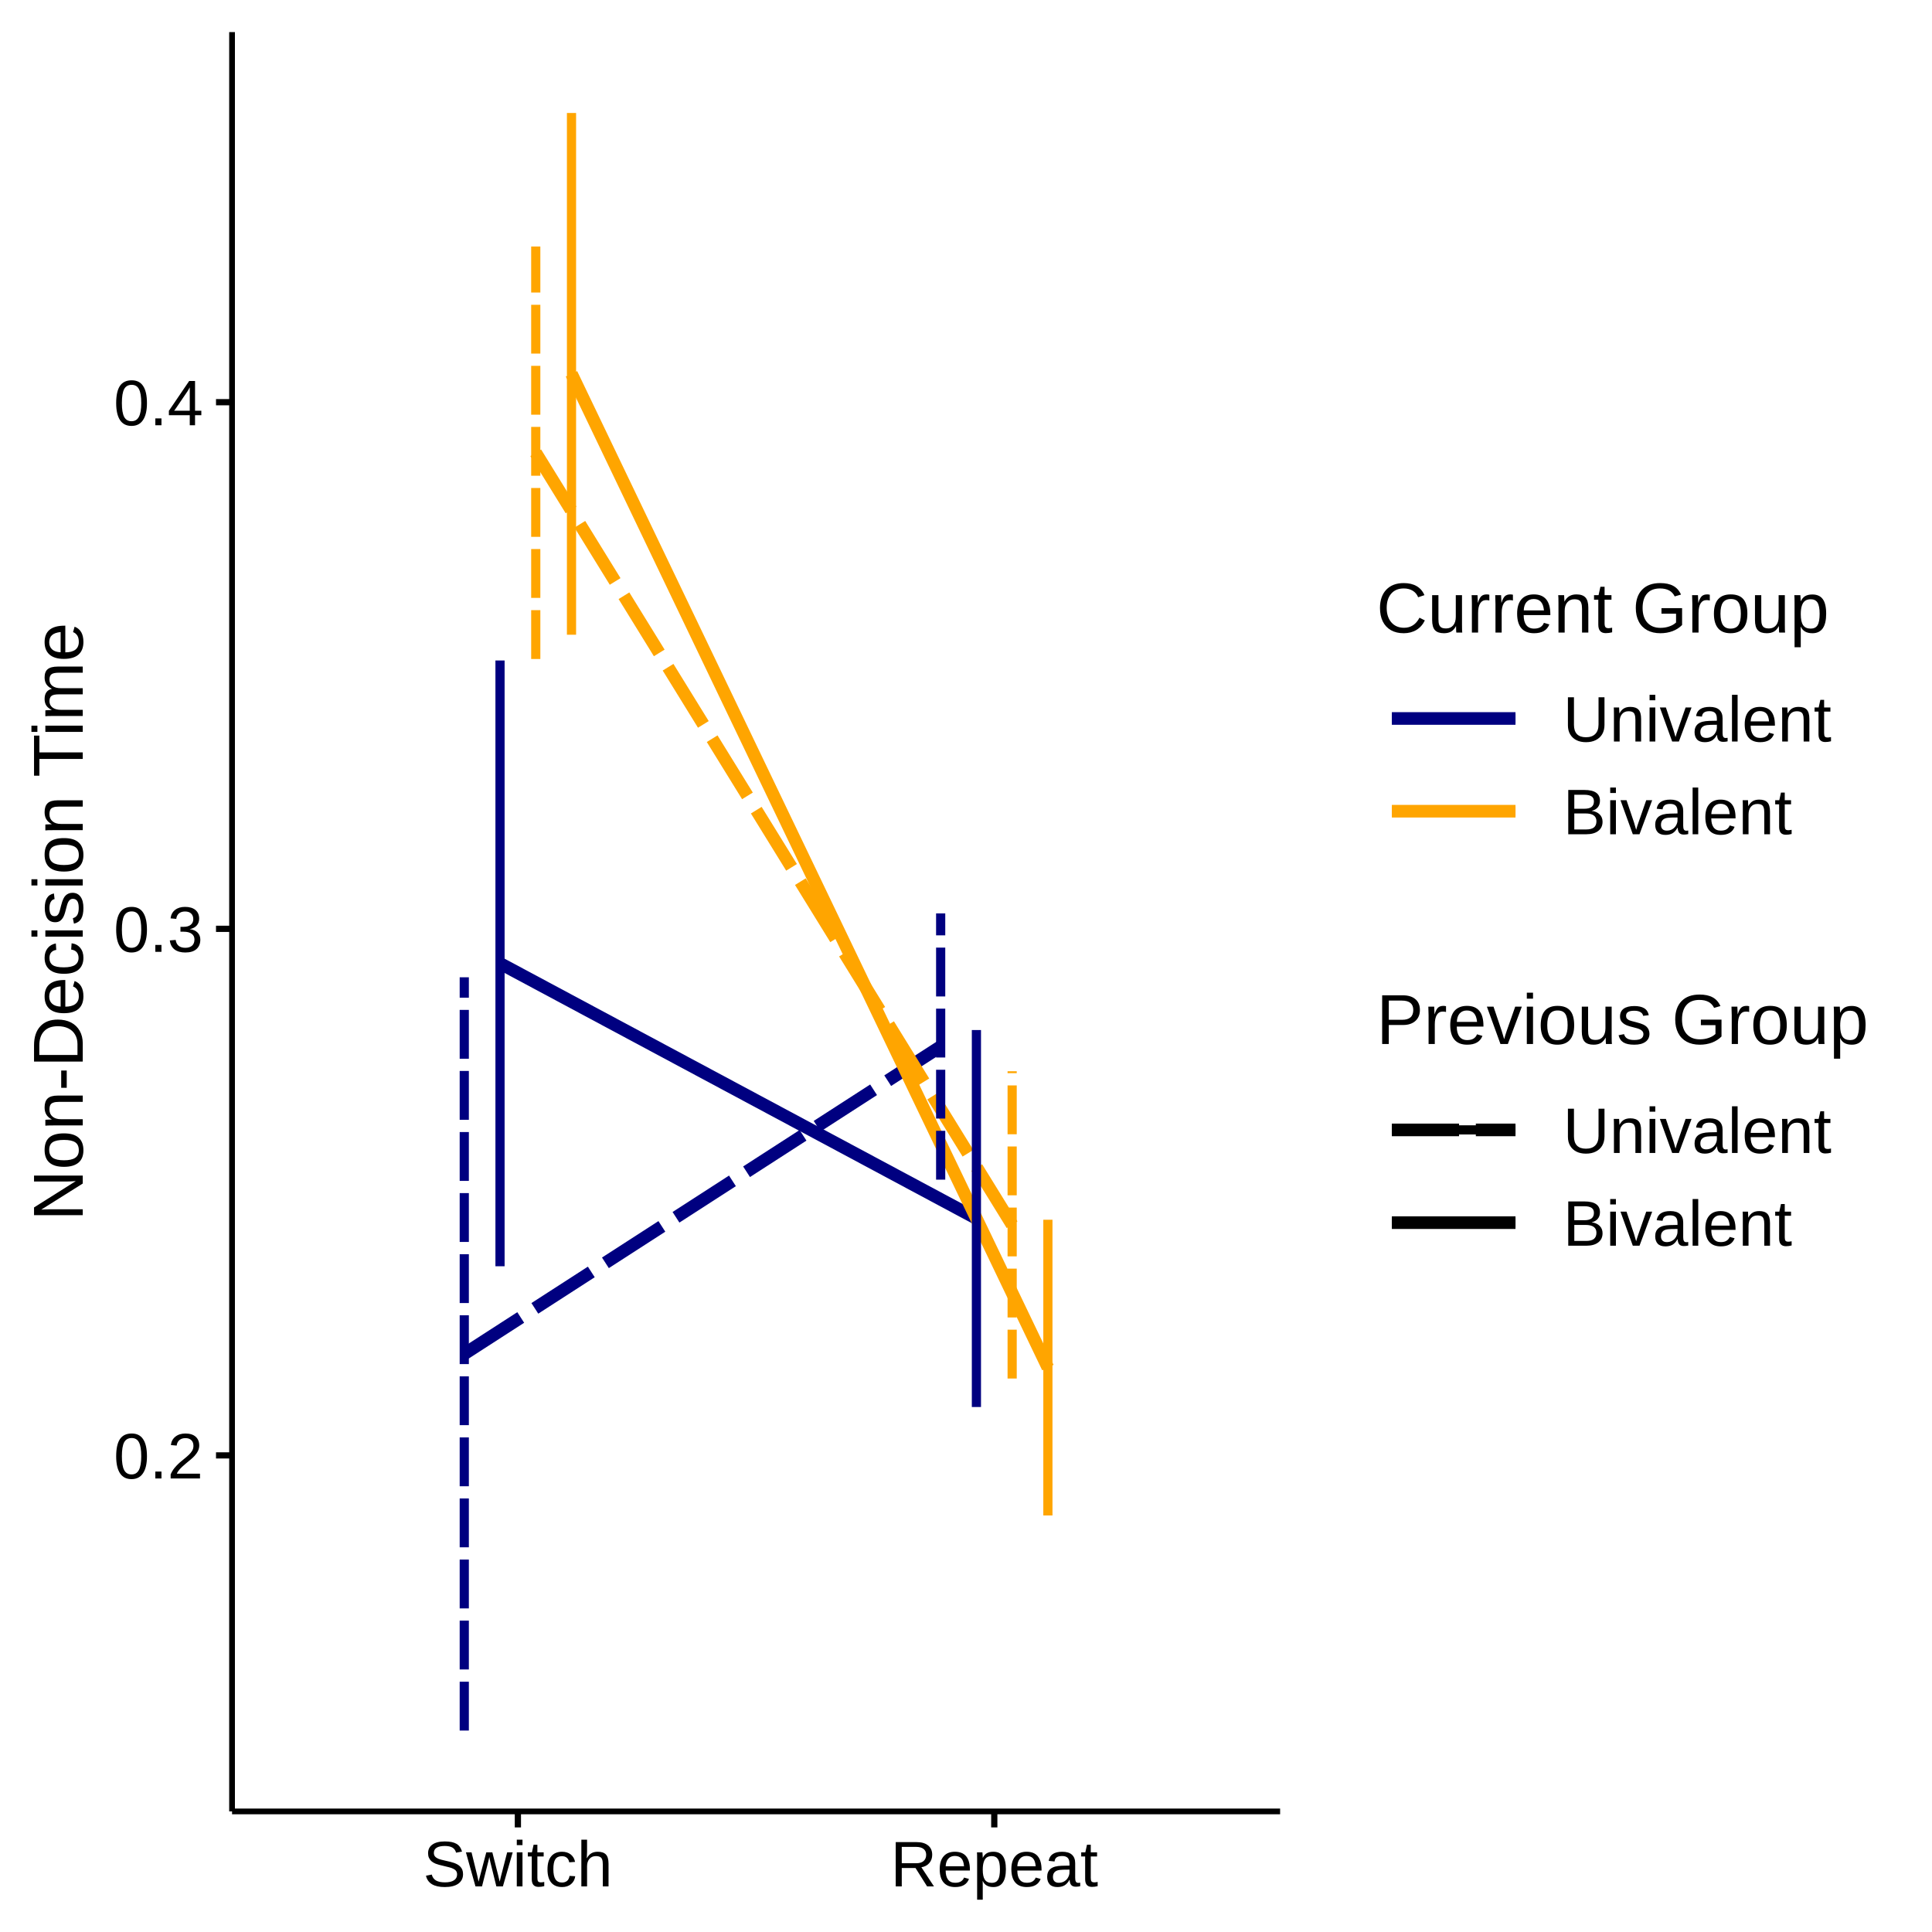
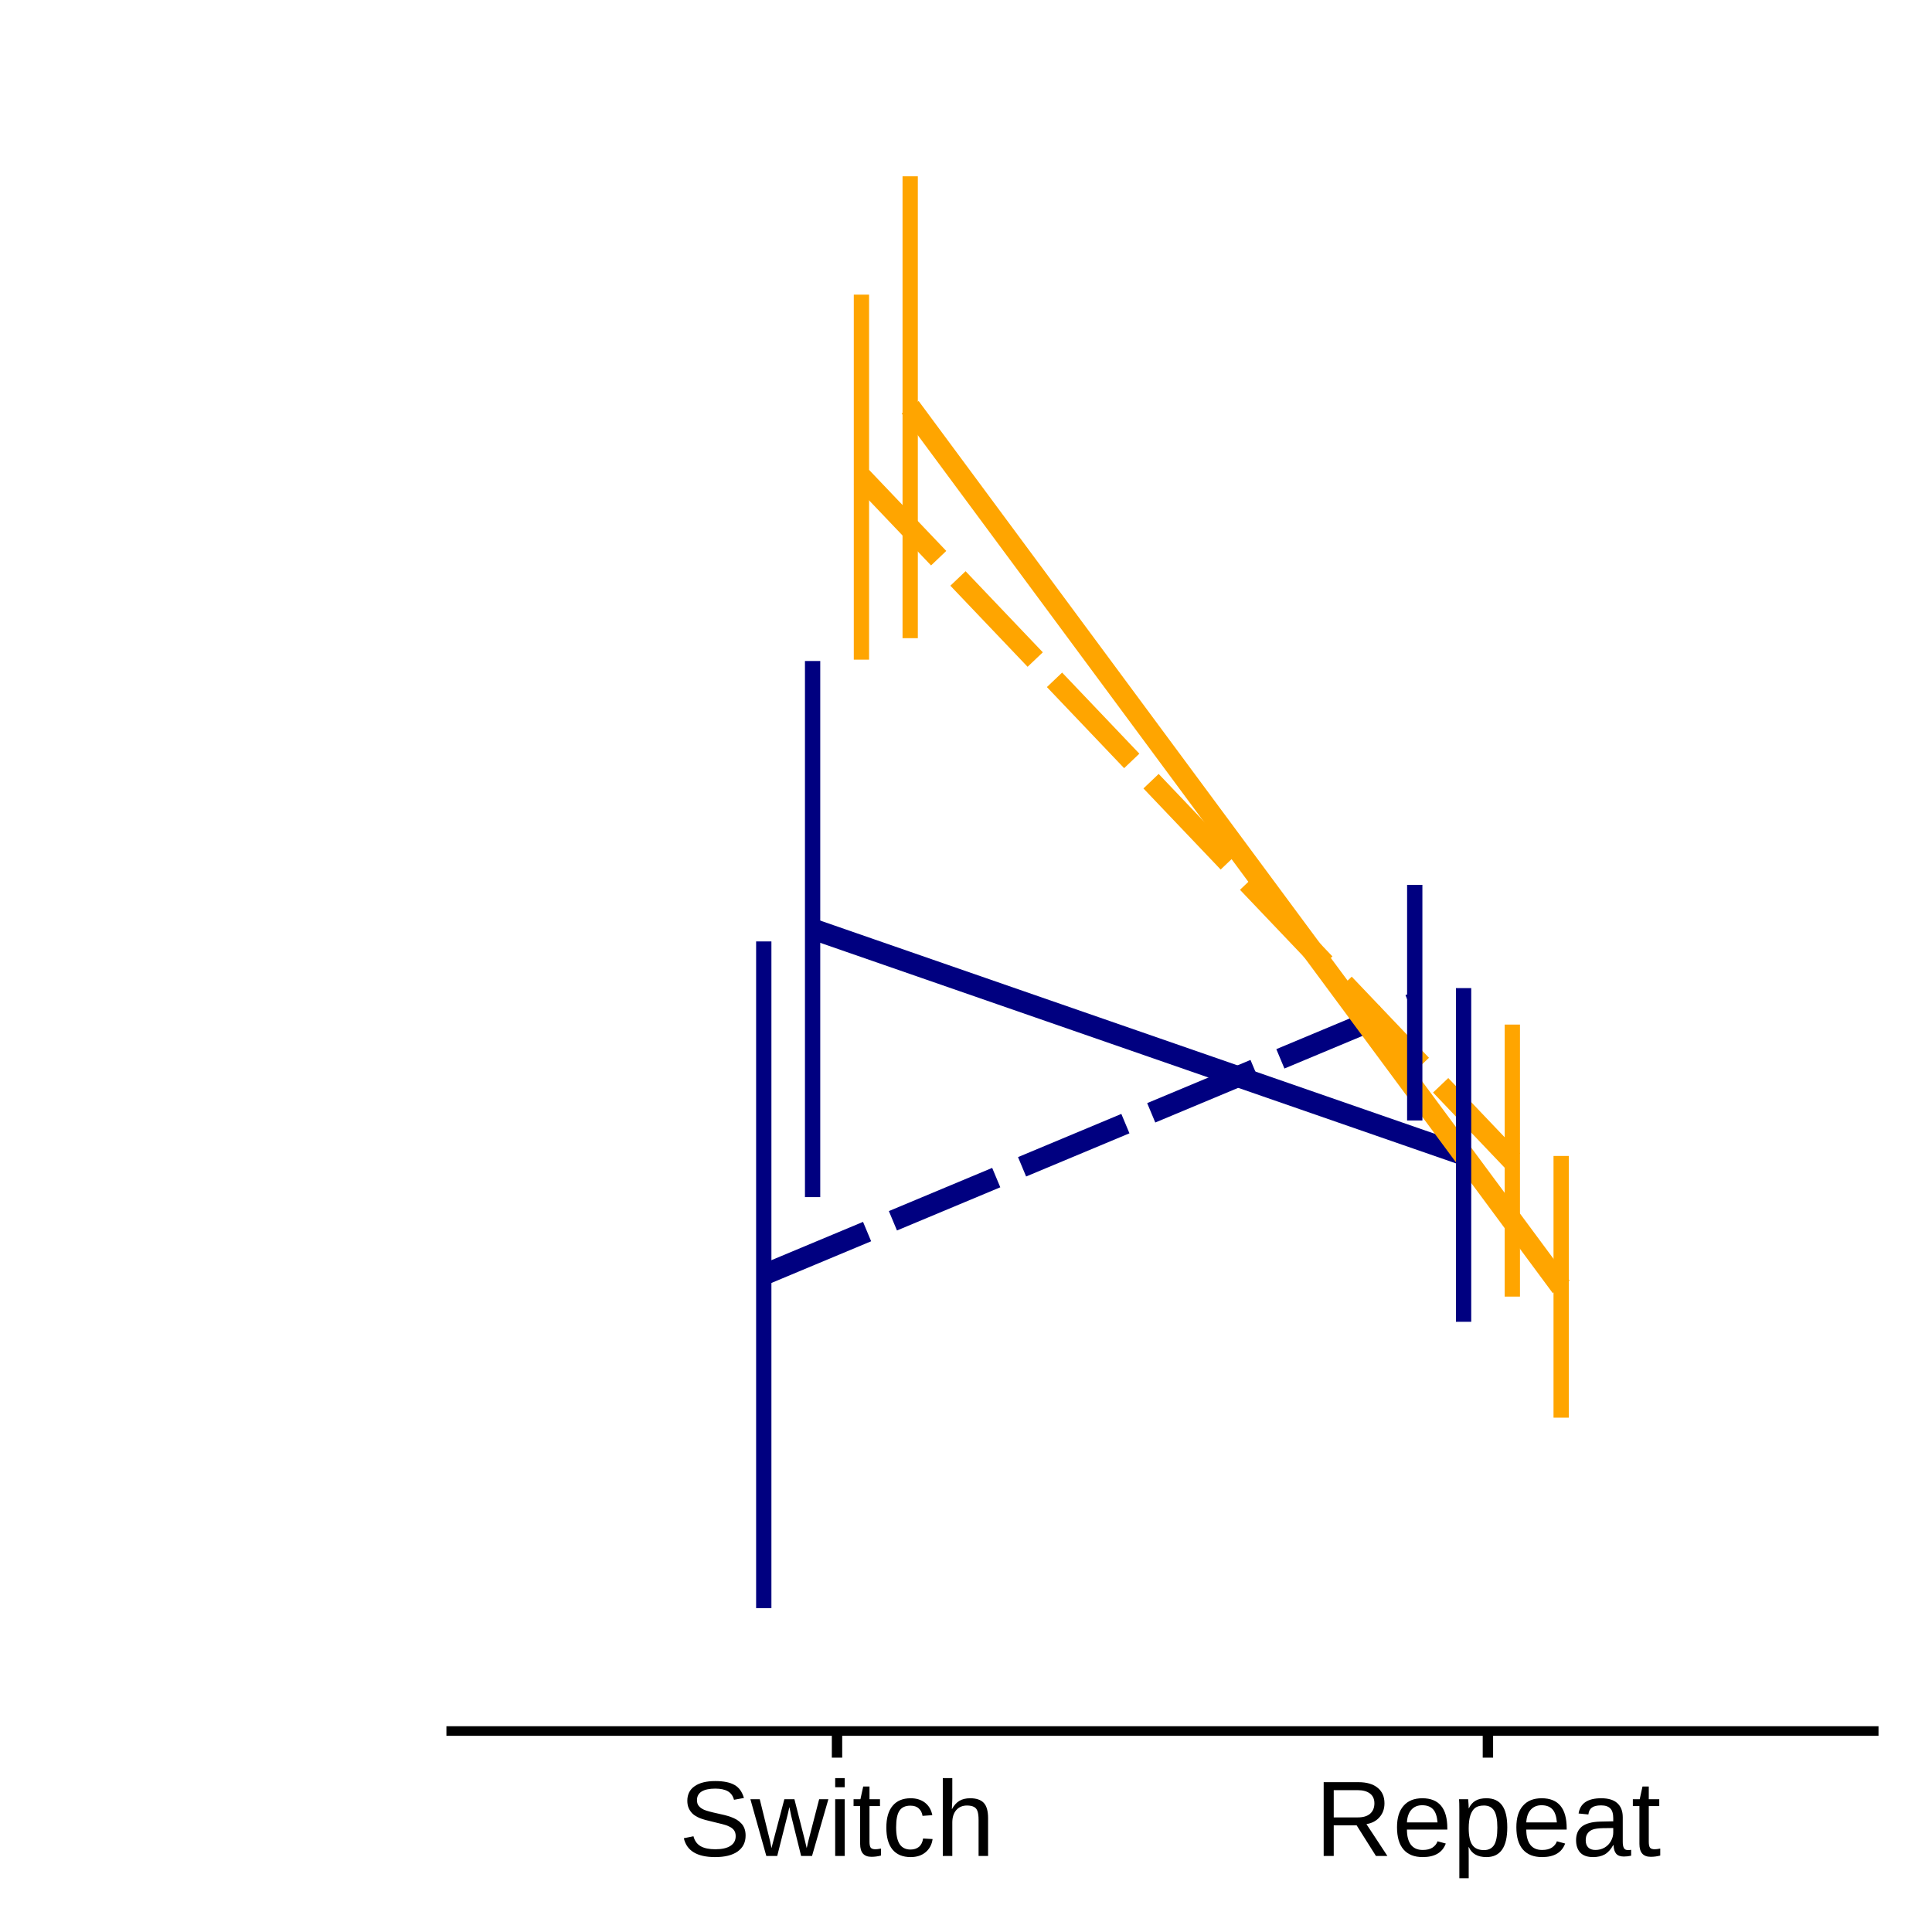
- <svg xmlns="http://www.w3.org/2000/svg" width="360.00pt" height="360.00pt" viewBox="0 0 360.00 360.00">
+ <svg xmlns="http://www.w3.org/2000/svg" width="216.00pt" height="216.00pt" viewBox="0 0 216.00 216.00">
  <g class="svglite">
    <defs>
      <style type="text/css">
    .svglite line, .svglite polyline, .svglite polygon, .svglite path, .svglite rect, .svglite circle {
      fill: none;
      stroke: #000000;
      stroke-linecap: round;
      stroke-linejoin: round;
      stroke-miterlimit: 10.00;
    }
    .svglite text {
      white-space: pre;
    }
    .svglite g.glyphgroup path {
      fill: inherit;
      stroke: none;
    }
  </style>
    </defs>
    <rect width="100%" height="100%" style="stroke: none; fill: #FFFFFF;" />
    <defs>
-       <clipPath id="cpMC4wMHwzNjAuMDB8MC4wMHwzNjAuMDA=">
-         <rect x="0.00" y="0.00" width="360.00" height="360.00" />
+       <clipPath id="cpMC4wMHwyMTYuMDB8MC4wMHwyMTYuMDA=">
+         <rect x="0.00" y="0.00" width="216.00" height="216.00" />
      </clipPath>
    </defs>
-     <g clip-path="url(#cpMC4wMHwzNjAuMDB8MC4wMHwzNjAuMDA=)">
-       <rect x="0" y="0.00" width="360.00" height="360.00" style="stroke-width: 1.16; stroke: #FFFFFF; fill: #FFFFFF;" />
+     <g clip-path="url(#cpMC4wMHwyMTYuMDB8MC4wMHwyMTYuMDA=)">
+       <rect x="0.00" y="0.00" width="216.00" height="216.00" style="stroke-width: 1.16; stroke: #FFFFFF; fill: #FFFFFF;" />
    </g>
    <defs>
-       <clipPath id="cpNDMuMjR8MjM4LjUzfDUuOTh8MzM3LjUz">
-         <rect x="43.24" y="5.98" width="195.30" height="331.55" />
+       <clipPath id="cpNDkuOTF8MjEwLjAyfDUuOTh8MTkzLjUz">
+         <rect x="49.91" y="5.98" width="160.11" height="187.55" />
      </clipPath>
    </defs>
-     <g clip-path="url(#cpNDMuMjR8MjM4LjUzfDUuOTh8MzM3LjUz)">
-       <rect x="43.24" y="5.98" width="195.30" height="331.55" style="stroke-width: 1.16; stroke: none; fill: #FFFFFF;" />
-       <polyline points="86.51,252.28 175.28,195.00 " style="stroke-width: 2.35; stroke: #000080; stroke-dasharray: 12.52,3.13; stroke-linecap: butt;" />
-       <polyline points="93.17,179.51 181.94,227.05 " style="stroke-width: 2.35; stroke: #000080; stroke-linecap: butt;" />
-       <polyline points="99.83,84.37 188.60,228.24 " style="stroke-width: 2.35; stroke: #FFA500; stroke-dasharray: 12.52,3.13; stroke-linecap: butt;" />
-       <polyline points="106.49,69.66 195.26,254.83 " style="stroke-width: 2.35; stroke: #FFA500; stroke-linecap: butt;" />
-       <polyline points="175.28,219.81 175.28,219.81 " style="stroke-width: 1.71; stroke: #000080; stroke-dasharray: 9.10,2.28; stroke-linecap: butt;" />
-       <polyline points="175.28,219.81 175.28,170.20 " style="stroke-width: 1.71; stroke: #000080; stroke-dasharray: 9.10,2.28; stroke-linecap: butt;" />
-       <polyline points="175.28,170.20 175.28,170.20 " style="stroke-width: 1.71; stroke: #000080; stroke-dasharray: 9.10,2.28; stroke-linecap: butt;" />
-       <polyline points="86.51,322.46 86.51,322.46 " style="stroke-width: 1.71; stroke: #000080; stroke-dasharray: 9.10,2.28; stroke-linecap: butt;" />
-       <polyline points="86.51,322.46 86.51,182.10 " style="stroke-width: 1.71; stroke: #000080; stroke-dasharray: 9.10,2.28; stroke-linecap: butt;" />
-       <polyline points="86.51,182.10 86.51,182.10 " style="stroke-width: 1.71; stroke: #000080; stroke-dasharray: 9.10,2.28; stroke-linecap: butt;" />
-       <polyline points="181.94,262.18 181.94,262.18 " style="stroke-width: 1.71; stroke: #000080; stroke-linecap: butt;" />
-       <polyline points="181.94,262.18 181.94,191.93 " style="stroke-width: 1.71; stroke: #000080; stroke-linecap: butt;" />
-       <polyline points="181.94,191.93 181.94,191.93 " style="stroke-width: 1.71; stroke: #000080; stroke-linecap: butt;" />
-       <polyline points="93.17,235.95 93.17,235.95 " style="stroke-width: 1.71; stroke: #000080; stroke-linecap: butt;" />
-       <polyline points="93.17,235.95 93.17,123.07 " style="stroke-width: 1.71; stroke: #000080; stroke-linecap: butt;" />
-       <polyline points="93.17,123.07 93.17,123.07 " style="stroke-width: 1.71; stroke: #000080; stroke-linecap: butt;" />
-       <polyline points="188.60,256.87 188.60,256.87 " style="stroke-width: 1.71; stroke: #FFA500; stroke-dasharray: 9.10,2.28; stroke-linecap: butt;" />
-       <polyline points="188.60,256.87 188.60,199.61 " style="stroke-width: 1.71; stroke: #FFA500; stroke-dasharray: 9.10,2.28; stroke-linecap: butt;" />
-       <polyline points="188.60,199.61 188.60,199.61 " style="stroke-width: 1.71; stroke: #FFA500; stroke-dasharray: 9.10,2.28; stroke-linecap: butt;" />
-       <polyline points="99.83,122.79 99.83,122.79 " style="stroke-width: 1.71; stroke: #FFA500; stroke-dasharray: 9.10,2.28; stroke-linecap: butt;" />
-       <polyline points="99.83,122.79 99.83,45.94 " style="stroke-width: 1.71; stroke: #FFA500; stroke-dasharray: 9.10,2.28; stroke-linecap: butt;" />
-       <polyline points="99.83,45.94 99.83,45.94 " style="stroke-width: 1.71; stroke: #FFA500; stroke-dasharray: 9.10,2.28; stroke-linecap: butt;" />
-       <polyline points="195.26,282.38 195.26,282.38 " style="stroke-width: 1.71; stroke: #FFA500; stroke-linecap: butt;" />
-       <polyline points="195.26,282.38 195.26,227.28 " style="stroke-width: 1.71; stroke: #FFA500; stroke-linecap: butt;" />
-       <polyline points="195.26,227.28 195.26,227.28 " style="stroke-width: 1.71; stroke: #FFA500; stroke-linecap: butt;" />
-       <polyline points="106.49,118.27 106.49,118.27 " style="stroke-width: 1.71; stroke: #FFA500; stroke-linecap: butt;" />
-       <polyline points="106.49,118.27 106.49,21.05 " style="stroke-width: 1.71; stroke: #FFA500; stroke-linecap: butt;" />
-       <polyline points="106.49,21.05 106.49,21.05 " style="stroke-width: 1.71; stroke: #FFA500; stroke-linecap: butt;" />
+     <g clip-path="url(#cpNDkuOTF8MjEwLjAyfDUuOTh8MTkzLjUz)">
+       <rect x="49.91" y="5.98" width="160.11" height="187.55" style="stroke-width: 1.16; stroke: none; fill: #FFFFFF;" />
+       <polyline points="85.39,142.52 158.17,112.10 " style="stroke-width: 2.35; stroke: #000080; stroke-dasharray: 12.52,3.13; stroke-linecap: butt;" />
+       <polyline points="90.85,103.87 163.63,129.12 " style="stroke-width: 2.35; stroke: #000080; stroke-linecap: butt;" />
+       <polyline points="96.31,53.34 169.08,129.75 " style="stroke-width: 2.35; stroke: #FFA500; stroke-dasharray: 12.52,3.13; stroke-linecap: butt;" />
+       <polyline points="101.76,45.53 174.54,143.87 " style="stroke-width: 2.35; stroke: #FFA500; stroke-linecap: butt;" />
+       <polyline points="158.17,125.27 158.17,125.27 " style="stroke-width: 1.71; stroke: #000080; stroke-linecap: butt;" />
+       <polyline points="158.17,125.27 158.17,98.93 " style="stroke-width: 1.71; stroke: #000080; stroke-linecap: butt;" />
+       <polyline points="158.17,98.93 158.17,98.93 " style="stroke-width: 1.71; stroke: #000080; stroke-linecap: butt;" />
+       <polyline points="85.39,179.79 85.39,179.79 " style="stroke-width: 1.71; stroke: #000080; stroke-linecap: butt;" />
+       <polyline points="85.39,179.79 85.39,105.25 " style="stroke-width: 1.71; stroke: #000080; stroke-linecap: butt;" />
+       <polyline points="85.39,105.25 85.39,105.25 " style="stroke-width: 1.71; stroke: #000080; stroke-linecap: butt;" />
+       <polyline points="163.63,147.78 163.63,147.78 " style="stroke-width: 1.71; stroke: #000080; stroke-linecap: butt;" />
+       <polyline points="163.63,147.78 163.63,110.47 " style="stroke-width: 1.71; stroke: #000080; stroke-linecap: butt;" />
+       <polyline points="163.63,110.47 163.63,110.47 " style="stroke-width: 1.71; stroke: #000080; stroke-linecap: butt;" />
+       <polyline points="90.85,133.84 90.85,133.84 " style="stroke-width: 1.71; stroke: #000080; stroke-linecap: butt;" />
+       <polyline points="90.85,133.84 90.85,73.90 " style="stroke-width: 1.71; stroke: #000080; stroke-linecap: butt;" />
+       <polyline points="90.85,73.90 90.85,73.90 " style="stroke-width: 1.71; stroke: #000080; stroke-linecap: butt;" />
+       <polyline points="169.08,144.96 169.08,144.96 " style="stroke-width: 1.71; stroke: #FFA500; stroke-linecap: butt;" />
+       <polyline points="169.08,144.96 169.08,114.55 " style="stroke-width: 1.71; stroke: #FFA500; stroke-linecap: butt;" />
+       <polyline points="169.08,114.55 169.08,114.55 " style="stroke-width: 1.71; stroke: #FFA500; stroke-linecap: butt;" />
+       <polyline points="96.31,73.75 96.31,73.75 " style="stroke-width: 1.71; stroke: #FFA500; stroke-linecap: butt;" />
+       <polyline points="96.31,73.75 96.31,32.94 " style="stroke-width: 1.71; stroke: #FFA500; stroke-linecap: butt;" />
+       <polyline points="96.31,32.94 96.31,32.94 " style="stroke-width: 1.71; stroke: #FFA500; stroke-linecap: butt;" />
+       <polyline points="174.54,158.50 174.54,158.50 " style="stroke-width: 1.71; stroke: #FFA500; stroke-linecap: butt;" />
+       <polyline points="174.54,158.50 174.54,129.24 " style="stroke-width: 1.71; stroke: #FFA500; stroke-linecap: butt;" />
+       <polyline points="174.54,129.24 174.54,129.24 " style="stroke-width: 1.71; stroke: #FFA500; stroke-linecap: butt;" />
+       <polyline points="101.76,71.35 101.76,71.35 " style="stroke-width: 1.71; stroke: #FFA500; stroke-linecap: butt;" />
+       <polyline points="101.76,71.35 101.76,19.71 " style="stroke-width: 1.71; stroke: #FFA500; stroke-linecap: butt;" />
+       <polyline points="101.76,19.71 101.76,19.71 " style="stroke-width: 1.71; stroke: #FFA500; stroke-linecap: butt;" />
    </g>
-     <g clip-path="url(#cpMC4wMHwzNjAuMDB8MC4wMHwzNjAuMDA=)">
-       <polyline points="43.24,337.53 43.24,5.98 " style="stroke-width: 1.07; stroke-linecap: butt;" />
-       <text x="37.86" y="275.49" text-anchor="end" style="font-size: 12.00px; font-family: &quot;Arial&quot;;" textLength="16.67px" lengthAdjust="spacingAndGlyphs">0.2</text>
-       <text x="37.86" y="177.36" text-anchor="end" style="font-size: 12.00px; font-family: &quot;Arial&quot;;" textLength="16.67px" lengthAdjust="spacingAndGlyphs">0.3</text>
-       <text x="37.86" y="79.24" text-anchor="end" style="font-size: 12.00px; font-family: &quot;Arial&quot;;" textLength="16.67px" lengthAdjust="spacingAndGlyphs">0.4</text>
-       <polyline points="40.25,271.19 43.24,271.19 " style="stroke-width: 1.16; stroke-linecap: butt;" />
-       <polyline points="40.25,173.07 43.24,173.07 " style="stroke-width: 1.16; stroke-linecap: butt;" />
-       <polyline points="40.25,74.94 43.24,74.94 " style="stroke-width: 1.16; stroke-linecap: butt;" />
-       <polyline points="43.24,337.53 238.53,337.53 " style="stroke-width: 1.07; stroke-linecap: butt;" />
-       <polyline points="96.50,340.51 96.50,337.53 " style="stroke-width: 1.16; stroke-linecap: butt;" />
-       <polyline points="185.27,340.51 185.27,337.53 " style="stroke-width: 1.16; stroke-linecap: butt;" />
-       <text x="96.50" y="351.50" text-anchor="middle" style="font-size: 12.00px; font-family: &quot;Arial&quot;;" textLength="35.34px" lengthAdjust="spacingAndGlyphs">Switch</text>
-       <text x="185.27" y="351.50" text-anchor="middle" style="font-size: 12.00px; font-family: &quot;Arial&quot;;" textLength="38.69px" lengthAdjust="spacingAndGlyphs">Repeat</text>
-       <text transform="translate(15.42,171.75) rotate(-90)" text-anchor="middle" style="font-size: 13.20px; font-family: &quot;Arial&quot;;" textLength="111.41px" lengthAdjust="spacingAndGlyphs">Non-Decision Time</text>
-       <rect x="250.49" y="101.06" width="96.76" height="64.71" style="stroke-width: 1.16; stroke: none; fill: #FFFFFF;" />
-       <text x="256.47" y="117.87" style="font-size: 13.20px; font-family: &quot;Arial&quot;;" textLength="84.23px" lengthAdjust="spacingAndGlyphs">Current Group</text>
-       <rect x="256.47" y="125.24" width="28.80" height="17.28" style="stroke-width: 1.16; stroke: none; fill: #FFFFFF;" />
-       <line x1="259.35" y1="133.88" x2="282.39" y2="133.88" style="stroke-width: 2.35; stroke: #000080; stroke-linecap: butt;" />
-       <line x1="259.35" y1="133.88" x2="282.39" y2="133.88" style="stroke-width: 1.71; stroke: #000080; stroke-linecap: butt;" />
-       <rect x="256.47" y="142.52" width="28.80" height="17.28" style="stroke-width: 1.16; stroke: none; fill: #FFFFFF;" />
-       <line x1="259.35" y1="151.16" x2="282.39" y2="151.16" style="stroke-width: 2.35; stroke: #FFA500; stroke-linecap: butt;" />
-       <line x1="259.35" y1="151.16" x2="282.39" y2="151.16" style="stroke-width: 1.71; stroke: #FFA500; stroke-linecap: butt;" />
-       <text x="291.24" y="138.17" style="font-size: 12.00px; font-family: &quot;Arial&quot;;" textLength="50.03px" lengthAdjust="spacingAndGlyphs">Univalent</text>
-       <text x="291.24" y="155.45" style="font-size: 12.00px; font-family: &quot;Arial&quot;;" textLength="42.69px" lengthAdjust="spacingAndGlyphs">Bivalent</text>
-       <rect x="250.49" y="177.73" width="103.53" height="64.71" style="stroke-width: 1.16; stroke: none; fill: #FFFFFF;" />
-       <text x="256.47" y="194.54" style="font-size: 13.20px; font-family: &quot;Arial&quot;;" textLength="91.58px" lengthAdjust="spacingAndGlyphs">Previous Group</text>
-       <rect x="256.47" y="201.90" width="28.80" height="17.28" style="stroke-width: 1.16; stroke: none; fill: #FFFFFF;" />
-       <line x1="259.35" y1="210.54" x2="282.39" y2="210.54" style="stroke-width: 2.35; stroke-dasharray: 12.52,3.13; stroke-linecap: butt;" />
-       <line x1="259.35" y1="210.54" x2="282.39" y2="210.54" style="stroke-width: 1.71; stroke-dasharray: 9.10,2.28; stroke-linecap: butt;" />
-       <rect x="256.47" y="219.18" width="28.80" height="17.28" style="stroke-width: 1.16; stroke: none; fill: #FFFFFF;" />
-       <line x1="259.35" y1="227.82" x2="282.39" y2="227.82" style="stroke-width: 2.35; stroke-linecap: butt;" />
-       <line x1="259.35" y1="227.82" x2="282.39" y2="227.82" style="stroke-width: 1.71; stroke-linecap: butt;" />
-       <text x="291.24" y="214.84" style="font-size: 12.00px; font-family: &quot;Arial&quot;;" textLength="50.03px" lengthAdjust="spacingAndGlyphs">Univalent</text>
-       <text x="291.24" y="232.12" style="font-size: 12.00px; font-family: &quot;Arial&quot;;" textLength="42.69px" lengthAdjust="spacingAndGlyphs">Bivalent</text>
+     <g clip-path="url(#cpMC4wMHwyMTYuMDB8MC4wMHwyMTYuMDA=)">
+       <polyline points="49.91,193.53 49.91,5.98 " style="stroke-width: 1.07; stroke: #FFFFFF; stroke-linecap: butt;" />
+       <text x="44.53" y="177.71" text-anchor="end" style="font-size: 12.00px;fill: #FFFFFF; font-family: &quot;Arial&quot;;" textLength="23.34px" lengthAdjust="spacingAndGlyphs">0.16</text>
+       <text x="44.53" y="136.02" text-anchor="end" style="font-size: 12.00px;fill: #FFFFFF; font-family: &quot;Arial&quot;;" textLength="23.34px" lengthAdjust="spacingAndGlyphs">0.24</text>
+       <text x="44.53" y="94.32" text-anchor="end" style="font-size: 12.00px;fill: #FFFFFF; font-family: &quot;Arial&quot;;" textLength="23.34px" lengthAdjust="spacingAndGlyphs">0.32</text>
+       <text x="44.53" y="52.63" text-anchor="end" style="font-size: 12.00px;fill: #FFFFFF; font-family: &quot;Arial&quot;;" textLength="23.34px" lengthAdjust="spacingAndGlyphs">0.40</text>
+       <text x="44.53" y="10.94" text-anchor="end" style="font-size: 12.00px;fill: #FFFFFF; font-family: &quot;Arial&quot;;" textLength="23.34px" lengthAdjust="spacingAndGlyphs">0.48</text>
+       <polyline points="46.92,173.41 49.91,173.41 " style="stroke-width: 1.16; stroke: #FFFFFF; stroke-linecap: butt;" />
+       <polyline points="46.92,131.72 49.91,131.72 " style="stroke-width: 1.16; stroke: #FFFFFF; stroke-linecap: butt;" />
+       <polyline points="46.92,90.03 49.91,90.03 " style="stroke-width: 1.16; stroke: #FFFFFF; stroke-linecap: butt;" />
+       <polyline points="46.92,48.33 49.91,48.33 " style="stroke-width: 1.16; stroke: #FFFFFF; stroke-linecap: butt;" />
+       <polyline points="46.92,6.64 49.91,6.64 " style="stroke-width: 1.16; stroke: #FFFFFF; stroke-linecap: butt;" />
+       <polyline points="49.91,193.53 210.02,193.53 " style="stroke-width: 1.07; stroke-linecap: butt;" />
+       <polyline points="93.58,196.51 93.58,193.53 " style="stroke-width: 1.16; stroke-linecap: butt;" />
+       <polyline points="166.35,196.51 166.35,193.53 " style="stroke-width: 1.16; stroke-linecap: butt;" />
+       <text x="93.58" y="207.50" text-anchor="middle" style="font-size: 12.00px; font-family: &quot;Arial&quot;;" textLength="35.34px" lengthAdjust="spacingAndGlyphs">Switch</text>
+       <text x="166.35" y="207.50" text-anchor="middle" style="font-size: 12.00px; font-family: &quot;Arial&quot;;" textLength="38.69px" lengthAdjust="spacingAndGlyphs">Repeat</text>
+       <text transform="translate(15.42,99.75) rotate(-90)" text-anchor="middle" style="font-size: 13.20px;fill: #FFFFFF; font-family: &quot;Arial&quot;;" textLength="111.41px" lengthAdjust="spacingAndGlyphs">Non-Decision Time</text>
    </g>
  </g>
</svg>
